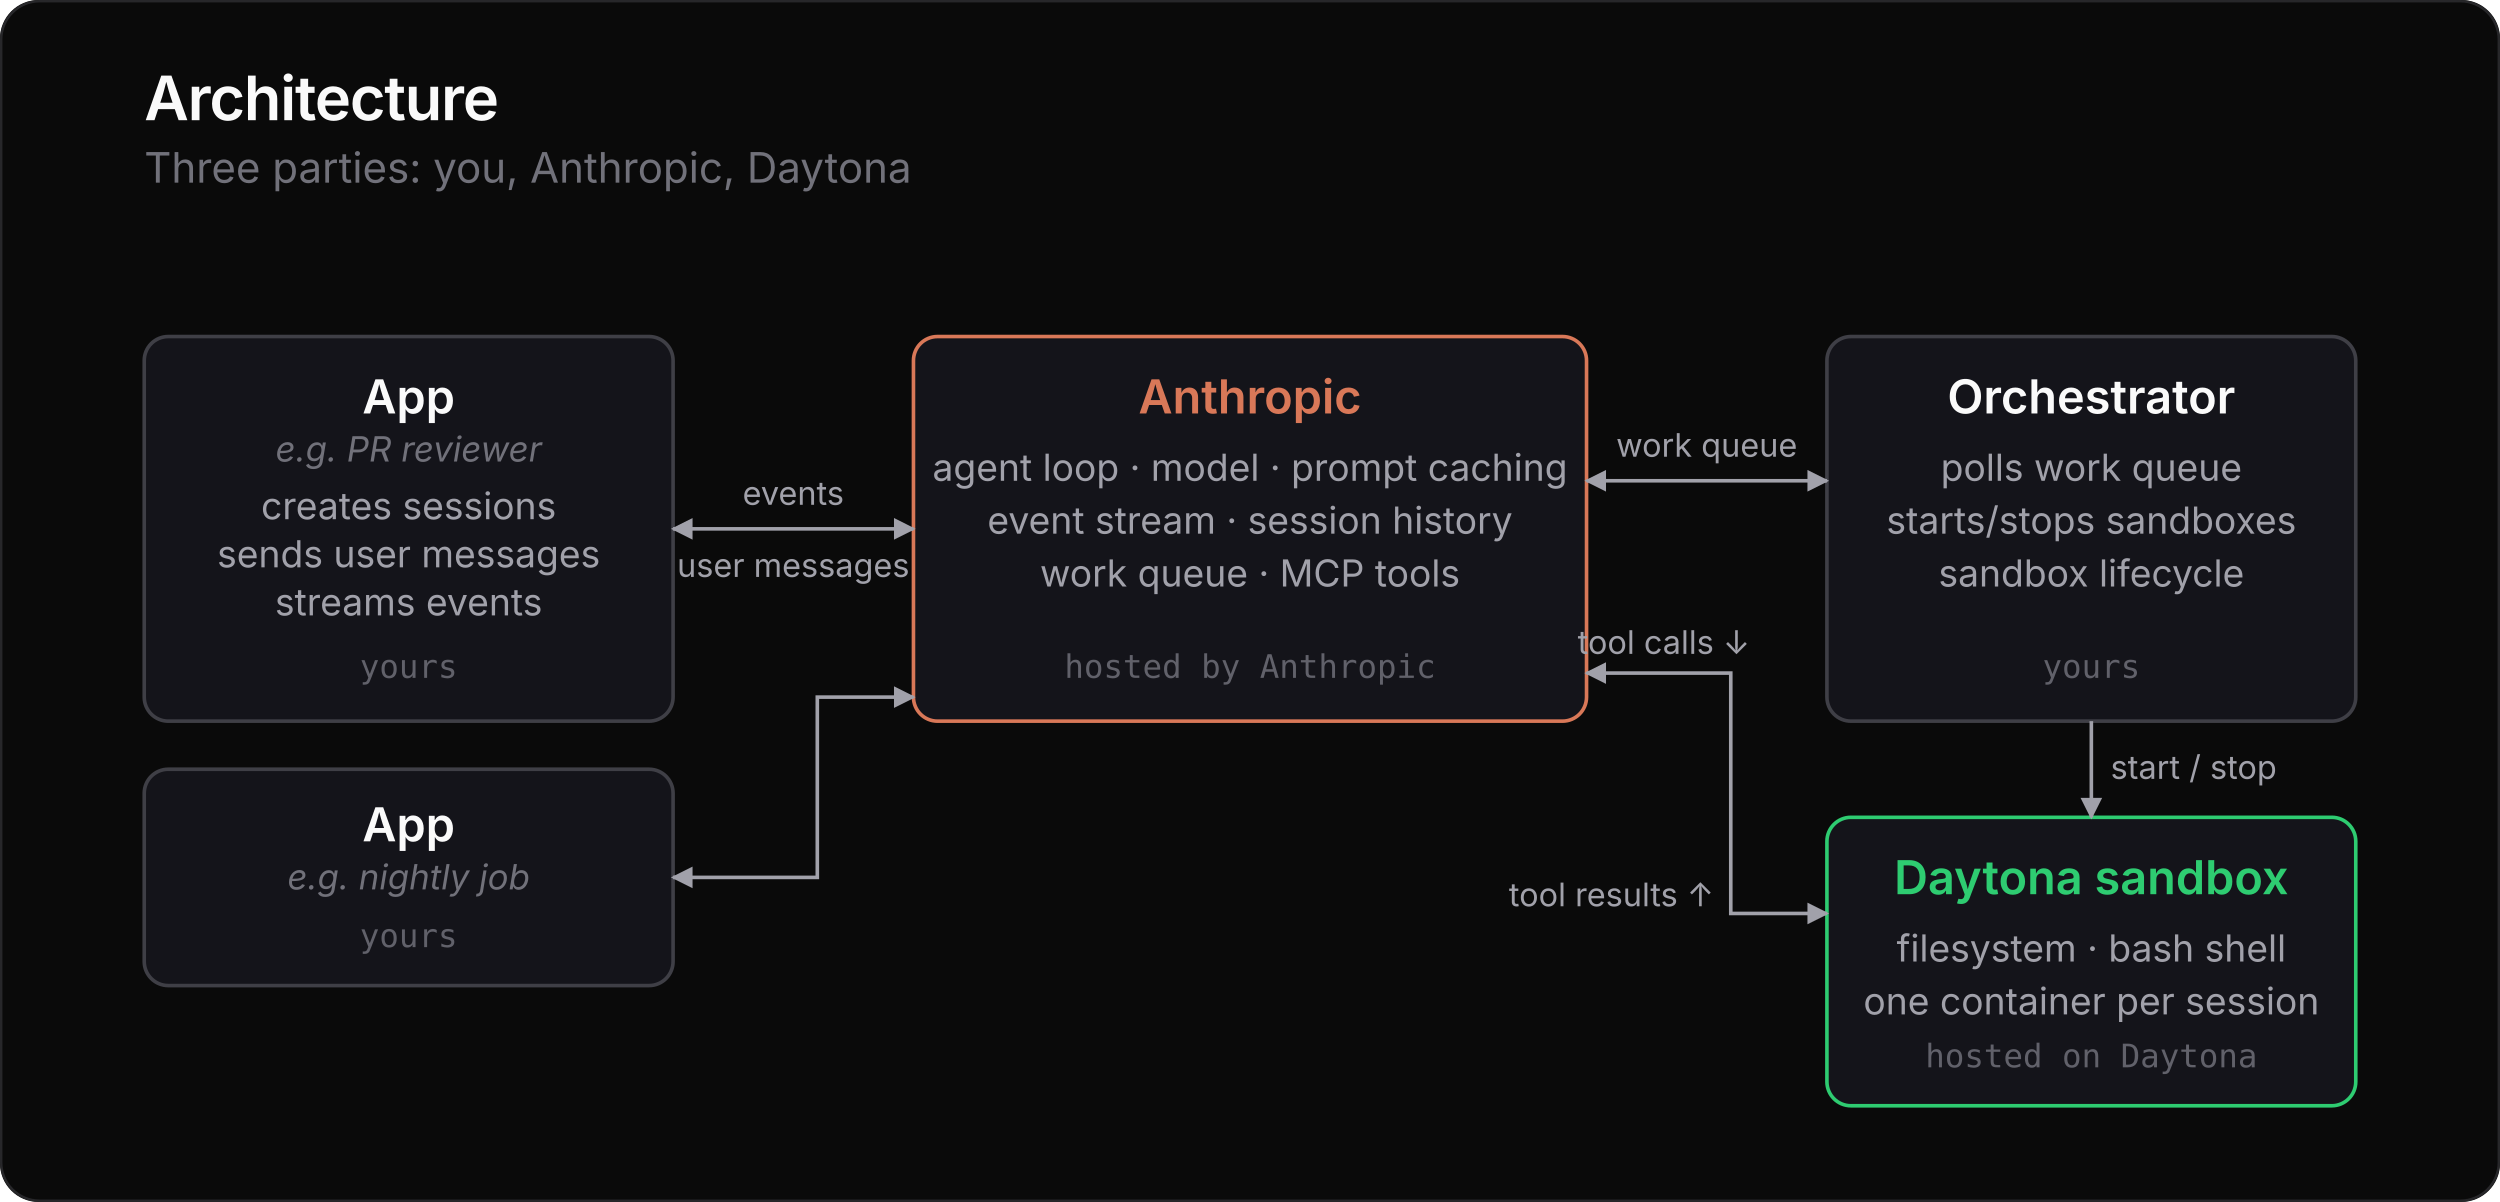
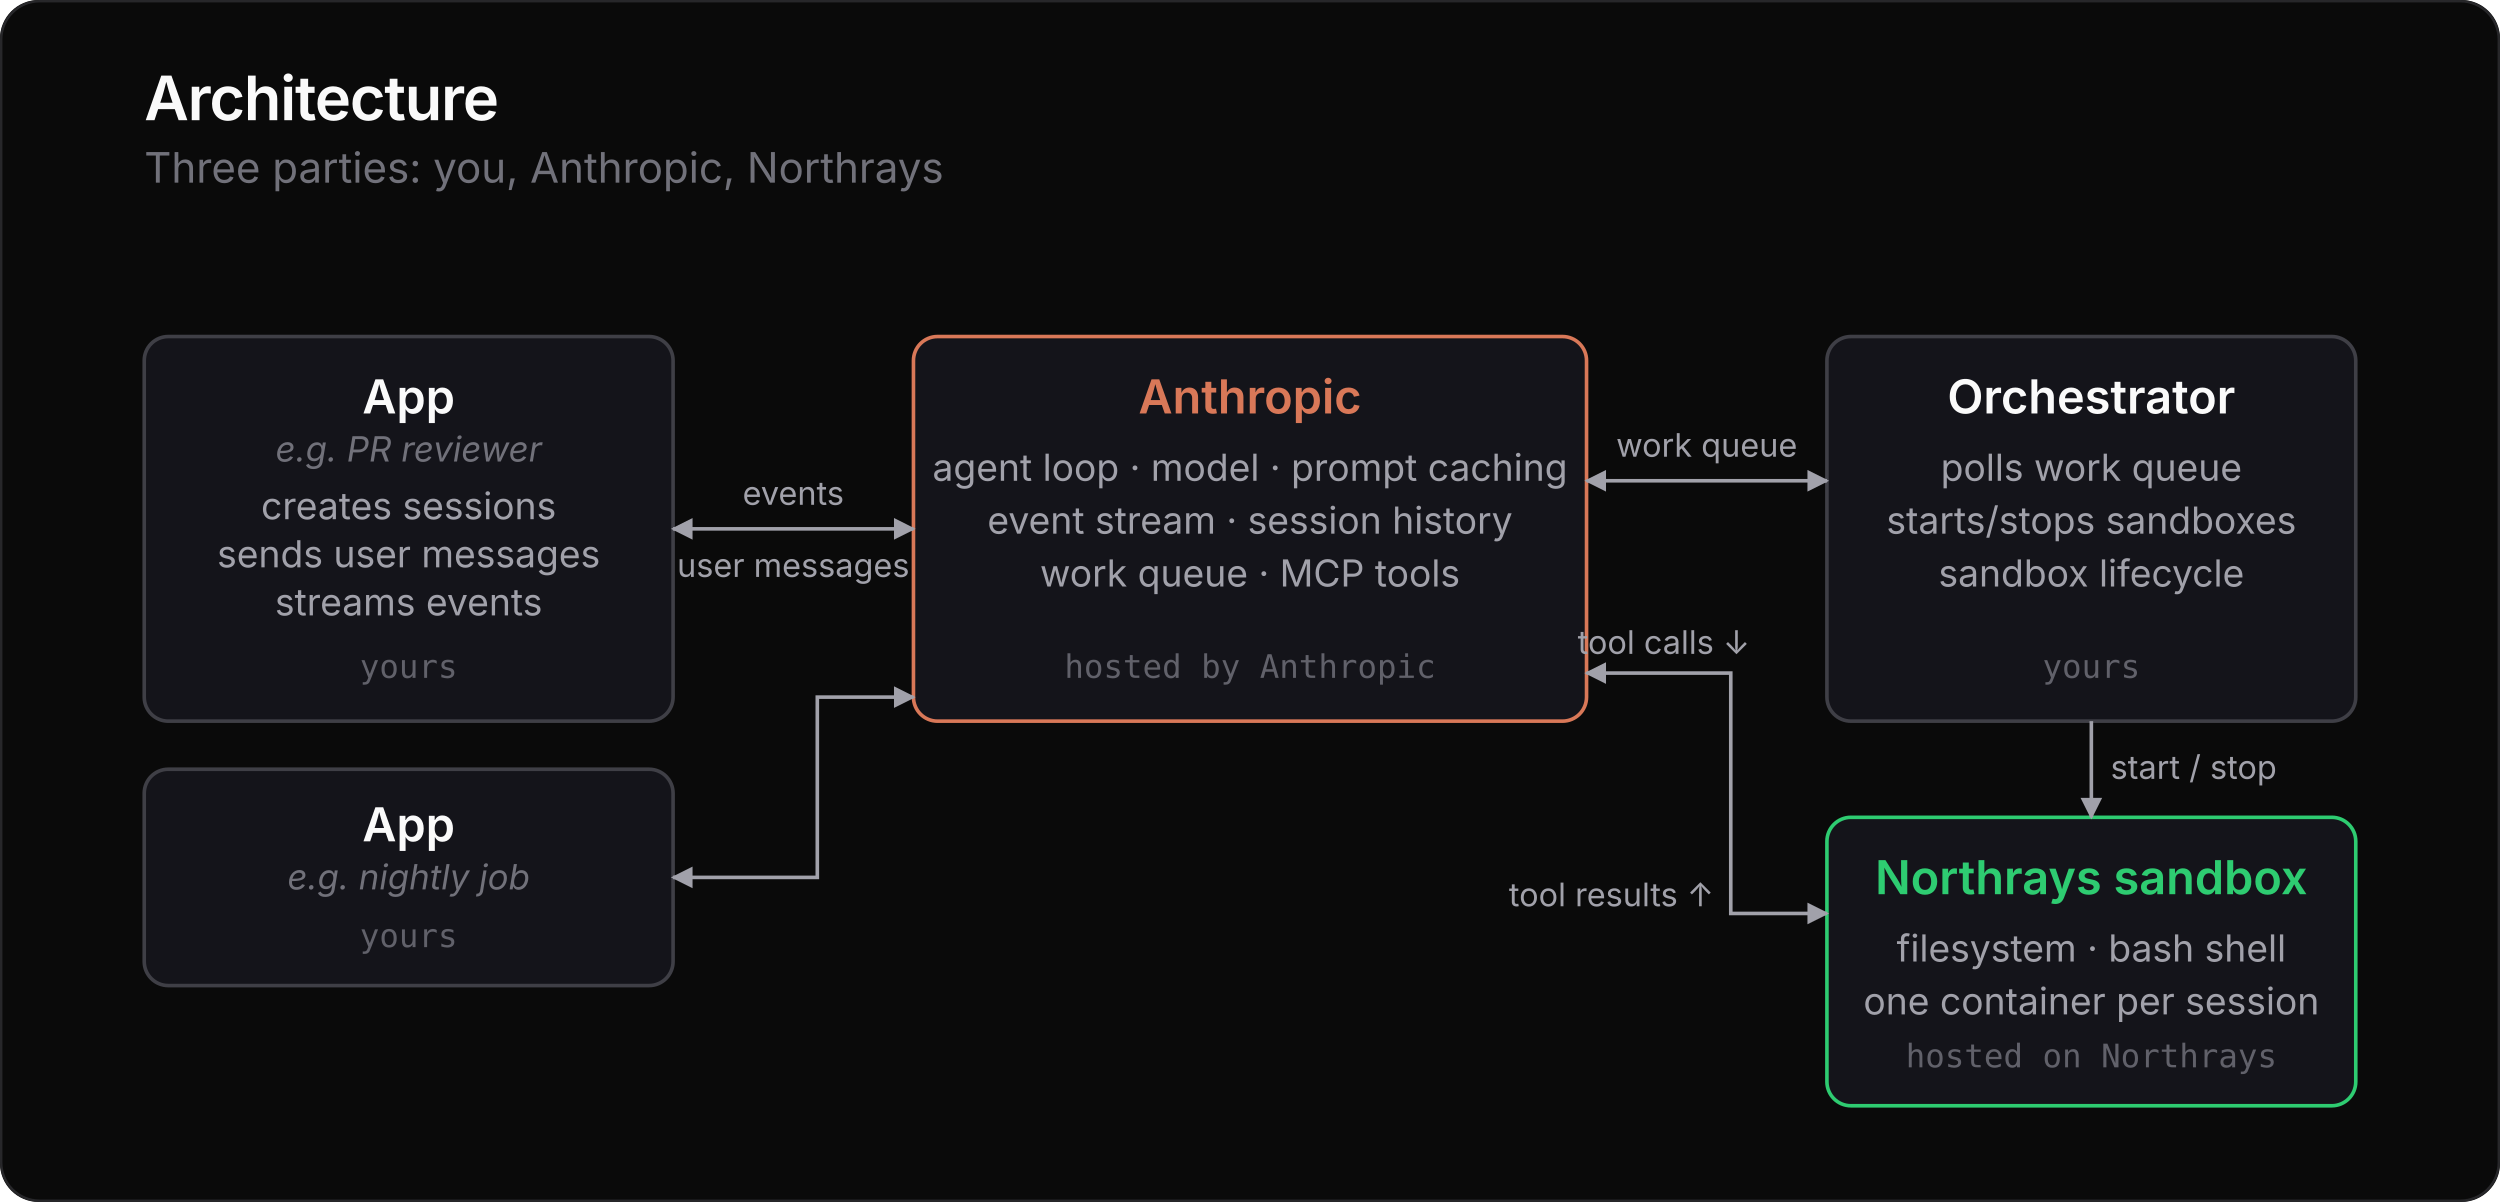
<svg xmlns="http://www.w3.org/2000/svg" viewBox="0 0 1040 500" width="1040" height="500" role="img" aria-labelledby="archtitle archdesc">
  <defs>
    <marker id="arrow" viewBox="0 0 10 10" refX="9" refY="5" markerWidth="6" markerHeight="6" orient="auto-start-reverse">
      <path d="M 0 0 L 10 5 L 0 10 z" fill="#a1a1aa" />
    </marker>
  </defs>
  <rect width="1040" height="500" rx="16" fill="#0a0a0a" />
  <rect x="0.5" y="0.5" width="1039" height="499" rx="16" fill="none" stroke="#27272a" stroke-width="1" />
  <text x="60" y="50" fill="#fafafa" font-family="Inter, system-ui, sans-serif" font-size="25.5" font-weight="600" letter-spacing="-0.02em">Architecture</text>
-   <text x="60" y="76" fill="#71717a" font-family="Inter, system-ui, sans-serif" font-size="17.5">Three parties: you, Anthropic, Daytona</text>
+   <text x="60" y="76" fill="#71717a" font-family="Inter, system-ui, sans-serif" font-size="17.5">Three parties: you, Anthropic, Northrays</text>
  <rect x="60" y="140" width="220" height="160" rx="10" fill="#14141a" stroke="#3f3f46" stroke-width="1.5" />
  <text x="170" y="172" fill="#fafafa" font-family="Inter, system-ui, sans-serif" font-size="19.5" font-weight="600" text-anchor="middle">App</text>
  <text x="170" y="192" fill="#71717a" font-family="Inter, system-ui, sans-serif" font-size="14.5" font-style="italic" text-anchor="middle">e.g. PR reviewer</text>
  <text x="170" y="216" fill="#a1a1aa" font-family="Inter, system-ui, sans-serif" font-size="15.5" text-anchor="middle">creates sessions</text>
  <text x="170" y="236" fill="#a1a1aa" font-family="Inter, system-ui, sans-serif" font-size="15.5" text-anchor="middle">sends user messages</text>
  <text x="170" y="256" fill="#a1a1aa" font-family="Inter, system-ui, sans-serif" font-size="15.5" text-anchor="middle">streams events</text>
  <text x="170" y="282" fill="#61616a" font-family="ui-monospace, SFMono-Regular, monospace" font-size="13.5" text-anchor="middle">yours</text>
  <rect x="60" y="320" width="220" height="90" rx="10" fill="#14141a" stroke="#3f3f46" stroke-width="1.5" />
  <text x="170" y="350" fill="#fafafa" font-family="Inter, system-ui, sans-serif" font-size="19.5" font-weight="600" text-anchor="middle">App</text>
  <text x="170" y="370" fill="#71717a" font-family="Inter, system-ui, sans-serif" font-size="14.5" font-style="italic" text-anchor="middle">e.g. nightly job</text>
  <text x="170" y="394" fill="#61616a" font-family="ui-monospace, SFMono-Regular, monospace" font-size="13.5" text-anchor="middle">yours</text>
  <rect x="380" y="140" width="280" height="160" rx="10" fill="#14141a" stroke="#d97858" stroke-width="1.5" />
  <text x="520" y="172" fill="#d97858" font-family="Inter, system-ui, sans-serif" font-size="19.5" font-weight="600" text-anchor="middle">Anthropic</text>
  <text x="520" y="200" fill="#a1a1aa" font-family="Inter, system-ui, sans-serif" font-size="15.5" text-anchor="middle">agent loop · model · prompt caching</text>
  <text x="520" y="222" fill="#a1a1aa" font-family="Inter, system-ui, sans-serif" font-size="15.5" text-anchor="middle">event stream · session history</text>
  <text x="520" y="244" fill="#a1a1aa" font-family="Inter, system-ui, sans-serif" font-size="15.5" text-anchor="middle">work queue · MCP tools</text>
  <text x="520" y="282" fill="#61616a" font-family="ui-monospace, SFMono-Regular, monospace" font-size="13.5" text-anchor="middle">hosted by Anthropic</text>
  <rect x="760" y="140" width="220" height="160" rx="10" fill="#14141a" stroke="#3f3f46" stroke-width="1.5" />
  <text x="870" y="172" fill="#fafafa" font-family="Inter, system-ui, sans-serif" font-size="19.5" font-weight="600" text-anchor="middle">Orchestrator</text>
  <text x="870" y="200" fill="#a1a1aa" font-family="Inter, system-ui, sans-serif" font-size="15.5" text-anchor="middle">polls work queue</text>
  <text x="870" y="222" fill="#a1a1aa" font-family="Inter, system-ui, sans-serif" font-size="15.5" text-anchor="middle">starts/stops sandboxes</text>
  <text x="870" y="244" fill="#a1a1aa" font-family="Inter, system-ui, sans-serif" font-size="15.5" text-anchor="middle">sandbox lifecycle</text>
  <text x="870" y="282" fill="#61616a" font-family="ui-monospace, SFMono-Regular, monospace" font-size="13.5" text-anchor="middle">yours</text>
  <rect x="760" y="340" width="220" height="120" rx="10" fill="#14141a" stroke="#2ecc71" stroke-width="1.5" />
-   <text x="870" y="372" fill="#2ecc71" font-family="Inter, system-ui, sans-serif" font-size="19.5" font-weight="600" text-anchor="middle">Daytona sandbox</text>
+   <text x="870" y="372" fill="#2ecc71" font-family="Inter, system-ui, sans-serif" font-size="19.5" font-weight="600" text-anchor="middle">Northrays sandbox</text>
  <text x="870" y="400" fill="#a1a1aa" font-family="Inter, system-ui, sans-serif" font-size="15.5" text-anchor="middle">filesystem · bash shell</text>
  <text x="870" y="422" fill="#a1a1aa" font-family="Inter, system-ui, sans-serif" font-size="15.5" text-anchor="middle">one container per session</text>
-   <text x="870" y="444" fill="#61616a" font-family="ui-monospace, SFMono-Regular, monospace" font-size="13.5" text-anchor="middle">hosted on Daytona</text>
+   <text x="870" y="444" fill="#61616a" font-family="ui-monospace, SFMono-Regular, monospace" font-size="13.5" text-anchor="middle">hosted on Northrays</text>
  <line x1="280" y1="220" x2="380" y2="220" stroke="#a1a1aa" stroke-width="1.5" marker-start="url(#arrow)" marker-end="url(#arrow)" />
  <text x="330" y="210" fill="#a1a1aa" font-family="Inter, system-ui, sans-serif" font-size="13.5" text-anchor="middle">events</text>
  <text x="330" y="240" fill="#a1a1aa" font-family="Inter, system-ui, sans-serif" font-size="13.5" text-anchor="middle">user messages</text>
  <path d="M 280 365 L 340 365 L 340 290 L 380 290" fill="none" stroke="#a1a1aa" stroke-width="1.5" marker-start="url(#arrow)" marker-end="url(#arrow)" />
  <line x1="660" y1="200" x2="760" y2="200" stroke="#a1a1aa" stroke-width="1.5" marker-start="url(#arrow)" marker-end="url(#arrow)" />
  <text x="710" y="190" fill="#a1a1aa" font-family="Inter, system-ui, sans-serif" font-size="13.5" text-anchor="middle">work queue</text>
  <path d="M 660 280 L 720 280 L 720 380 L 760 380" fill="none" stroke="#a1a1aa" stroke-width="1.5" marker-start="url(#arrow)" marker-end="url(#arrow)" />
  <text x="728" y="272" fill="#a1a1aa" font-family="Inter, system-ui, sans-serif" font-size="13.5" text-anchor="end">tool calls ↓</text>
  <text x="713" y="377" fill="#a1a1aa" font-family="Inter, system-ui, sans-serif" font-size="13.5" text-anchor="end">tool results ↑</text>
  <line x1="870" y1="300" x2="870" y2="340" stroke="#a1a1aa" stroke-width="1.5" marker-end="url(#arrow)" />
  <text x="878" y="324" fill="#a1a1aa" font-family="Inter, system-ui, sans-serif" font-size="13.5" text-anchor="start">start / stop</text>
</svg>
